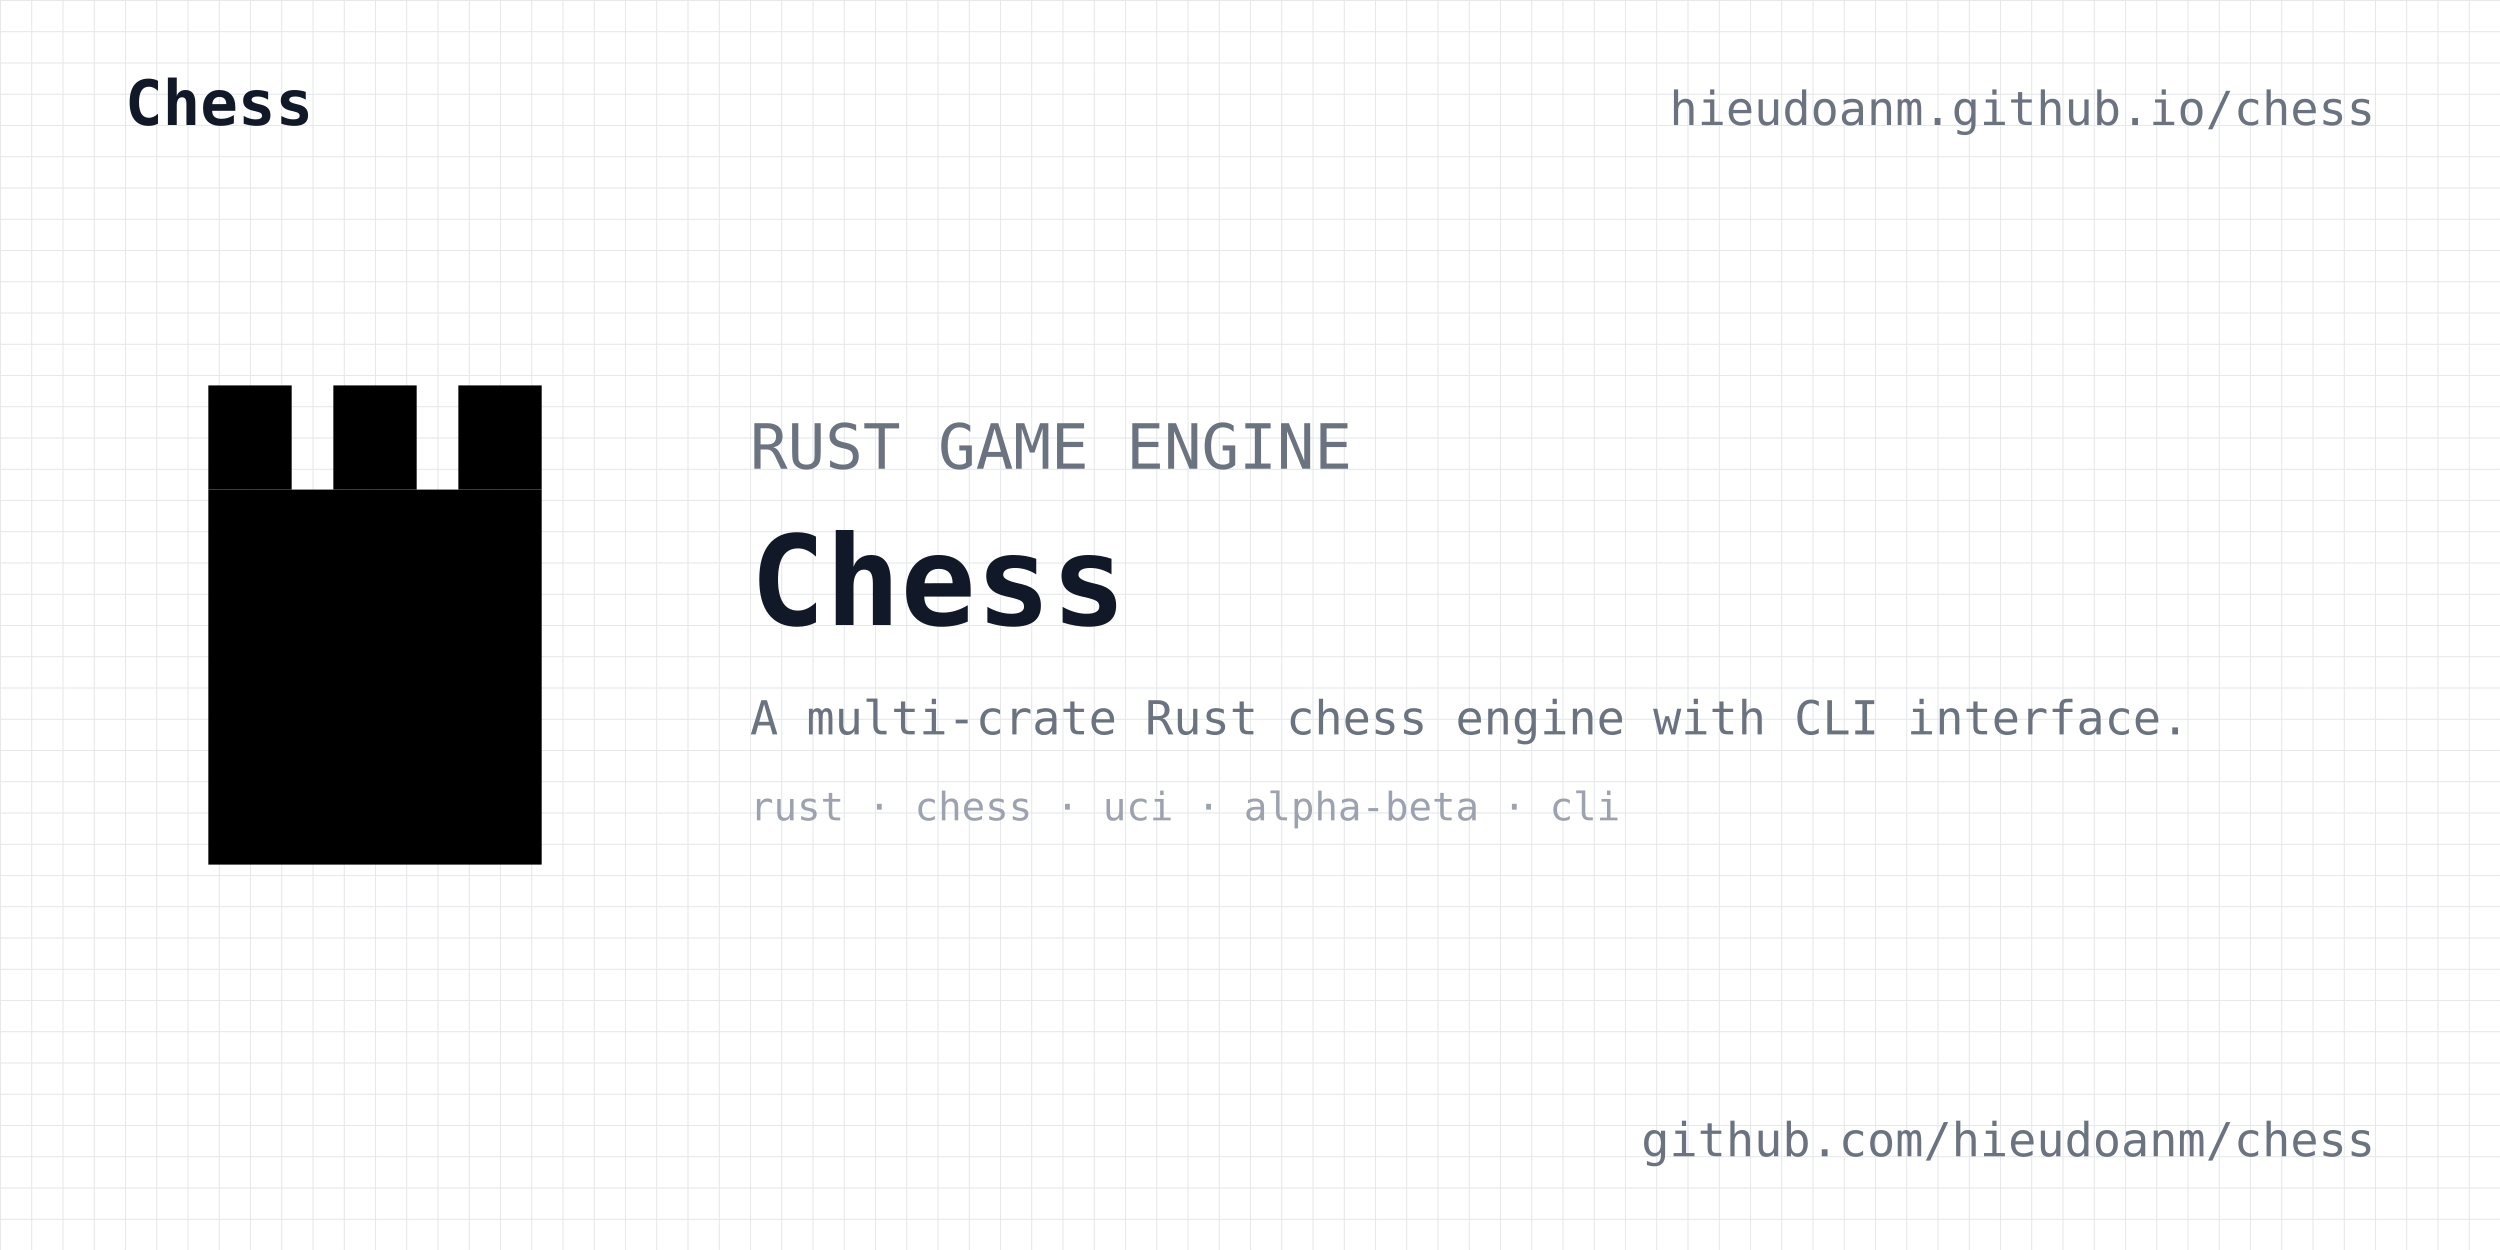
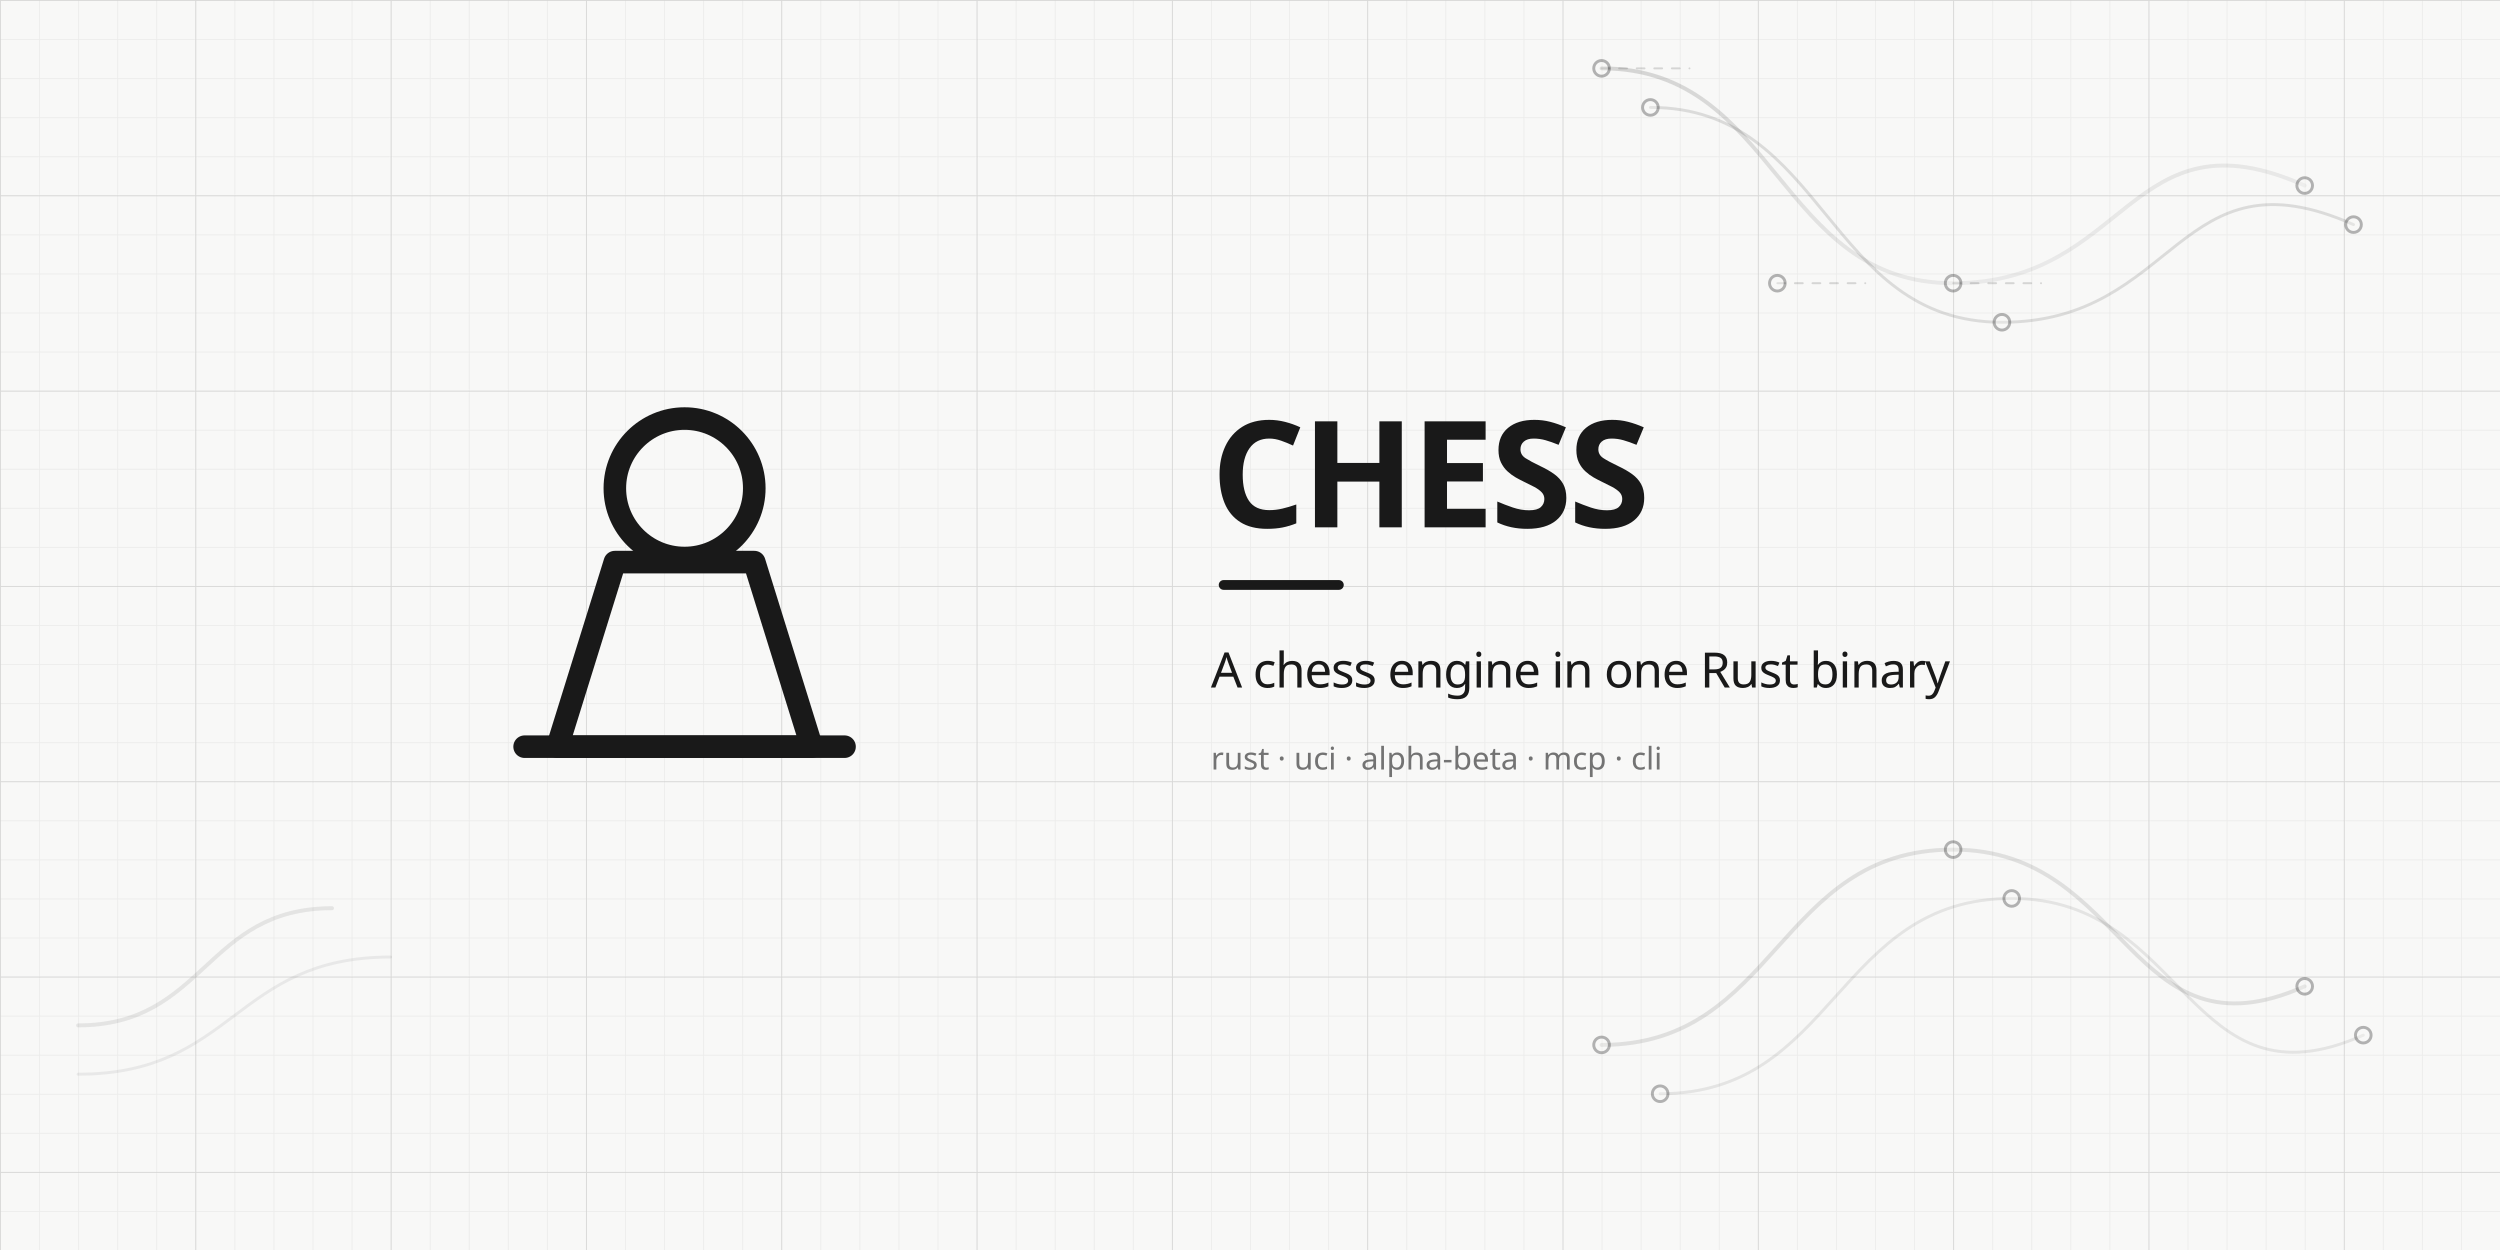
- <svg xmlns="http://www.w3.org/2000/svg" viewBox="0 0 1280 640" width="1280" height="640">
-   <rect width="1280" height="640" fill="#ffffff" />
+ <svg xmlns="http://www.w3.org/2000/svg" width="1280" height="640" viewBox="0 0 1280 640" role="img" aria-labelledby="title desc">
  <defs>
-     <pattern id="grid" width="16" height="16" patternUnits="userSpaceOnUse">
-       <path d="M16 0H0V16" fill="none" stroke="#e5e7eb" stroke-width="1" />
+     <pattern id="small-grid" width="20" height="20" patternUnits="userSpaceOnUse">
+       <path d="M20 0H0V20" fill="none" stroke="#191919" stroke-opacity="0.055" stroke-width="0.8" />
    </pattern>
+     <pattern id="large-grid" width="100" height="100" patternUnits="userSpaceOnUse">
+       <rect width="100" height="100" fill="url(#small-grid)" />
+       <path d="M100 0H0V100" fill="none" stroke="#191919" stroke-opacity="0.09" stroke-width="1" />
+     </pattern>
+     <linearGradient id="curve-fade" x1="0" y1="0" x2="1" y2="1">
+       <stop offset="0%" stop-color="#191919" stop-opacity="0.16" />
+       <stop offset="100%" stop-color="#191919" stop-opacity="0.04" />
+     </linearGradient>
  </defs>
-   <rect width="1280" height="640" fill="url(#grid)" />
-   <text x="64" y="64" font-family="ui-monospace, Menlo, monospace" font-size="32" font-weight="700" fill="#111827">Chess</text>
-   <text x="1216" y="64" text-anchor="end" font-family="ui-monospace, Menlo, monospace" font-size="24" fill="#6b7280">hieudoanm.github.io/chess</text>
-   <g transform="translate(64 192) scale(0.6667) translate(-64 -64)">
-     <rect x="128" y="152" width="256" height="288" />
-     <rect x="128" y="72" width="64" height="80" />
-     <rect x="224" y="72" width="64" height="80" />
-     <rect x="320" y="72" width="64" height="80" />
+   <rect width="1280" height="640" fill="#f8f8f7" />
+   <rect width="1280" height="640" fill="url(#large-grid)" />
+   <g fill="none" stroke-linecap="round" stroke-linejoin="round">
+     <path d="M820 35 C910 35 910 145 1000 145 S1090 55 1180 95" stroke="url(#curve-fade)" stroke-width="2" />
+     <path d="M845 55 C935 55 935 165 1025 165 S1115 75 1205 115" stroke="#191919" stroke-opacity="0.13" stroke-width="1.5" />
+     <g stroke="#191919" stroke-opacity="0.16" stroke-width="1" stroke-dasharray="4 5">
+       <path d="M820 35L865 35" />
+       <path d="M910 145L955 145" />
+       <path d="M1000 145L1045 145" />
+     </g>
+     <path d="M820 535 C910 535 910 435 1000 435 S1090 545 1180 505" stroke="#191919" stroke-opacity="0.11" stroke-width="2" />
+     <path d="M850 560 C940 560 940 460 1030 460 S1120 570 1210 530" stroke="#191919" stroke-opacity="0.09" stroke-width="1.5" />
+     <path d="M40 525 C105 525 105 465 170 465" stroke="#191919" stroke-opacity="0.09" stroke-width="2" />
+     <path d="M40 550 C120 550 120 490 200 490" stroke="#191919" stroke-opacity="0.07" stroke-width="1.5" />
  </g>
-   <text x="384" y="240" font-family="ui-monospace, Menlo, monospace" font-size="32" fill="#6b7280">RUST GAME ENGINE</text>
-   <text x="384" y="320" font-family="ui-monospace, Menlo, monospace" font-size="64" font-weight="700" fill="#111827">Chess</text>
-   <text x="384" y="376" font-family="ui-monospace, Menlo, monospace" font-size="24" fill="#6b7280">A multi-crate Rust chess engine with CLI interface.</text>
-   <text x="384" y="420" font-family="ui-monospace, Menlo, monospace" font-size="20" fill="#9ca3af">rust · chess · uci · alpha-beta · cli</text>
-   <text x="1216" y="592" text-anchor="end" font-family="ui-monospace, Menlo, monospace" font-size="24" fill="#6b7280">github.com/hieudoanm/chess</text>
+   <g fill="#f8f8f7" stroke="#191919" stroke-width="1.5" opacity="0.32">
+     <circle cx="820" cy="35" r="4" />
+     <circle cx="910" cy="145" r="4" />
+     <circle cx="1000" cy="145" r="4" />
+     <circle cx="1180" cy="95" r="4" />
+     <circle cx="845" cy="55" r="4" />
+     <circle cx="1025" cy="165" r="4" />
+     <circle cx="1205" cy="115" r="4" />
+     <circle cx="820" cy="535" r="4" />
+     <circle cx="1000" cy="435" r="4" />
+     <circle cx="1180" cy="505" r="4" />
+     <circle cx="850" cy="560" r="4" />
+     <circle cx="1030" cy="460" r="4" />
+     <circle cx="1210" cy="530" r="4" />
+   </g>
+   <g transform="translate(130 103) scale(1.05)" fill="none" stroke="#191919" stroke-width="11" stroke-linecap="round" stroke-linejoin="round">
+     <circle cx="210" cy="140" r="34" />
+     <path d="M176 176 L244 176 L272 266 L148 266 Z" />
+     <line x1="132" y1="266" x2="288" y2="266" />
+   </g>
+   <g fill="#191919">
+     <text x="620" y="270" font-family="Comfortaa, 'Trebuchet MS', sans-serif" font-size="76" font-weight="700" letter-spacing="-2">CHESS</text>
+     <rect x="624" y="297" width="64" height="5" rx="2.5" />
+     <text x="620" y="352" font-family="Comfortaa, 'Trebuchet MS', sans-serif" font-size="25" font-weight="500" letter-spacing="-0.5">A chess engine in one Rust binary</text>
+     <text x="620" y="394" font-family="Comfortaa, 'Trebuchet MS', sans-serif" font-size="16" font-weight="400" fill="#737373">rust · uci · alpha-beta · mcp · cli</text>
+   </g>
</svg>
